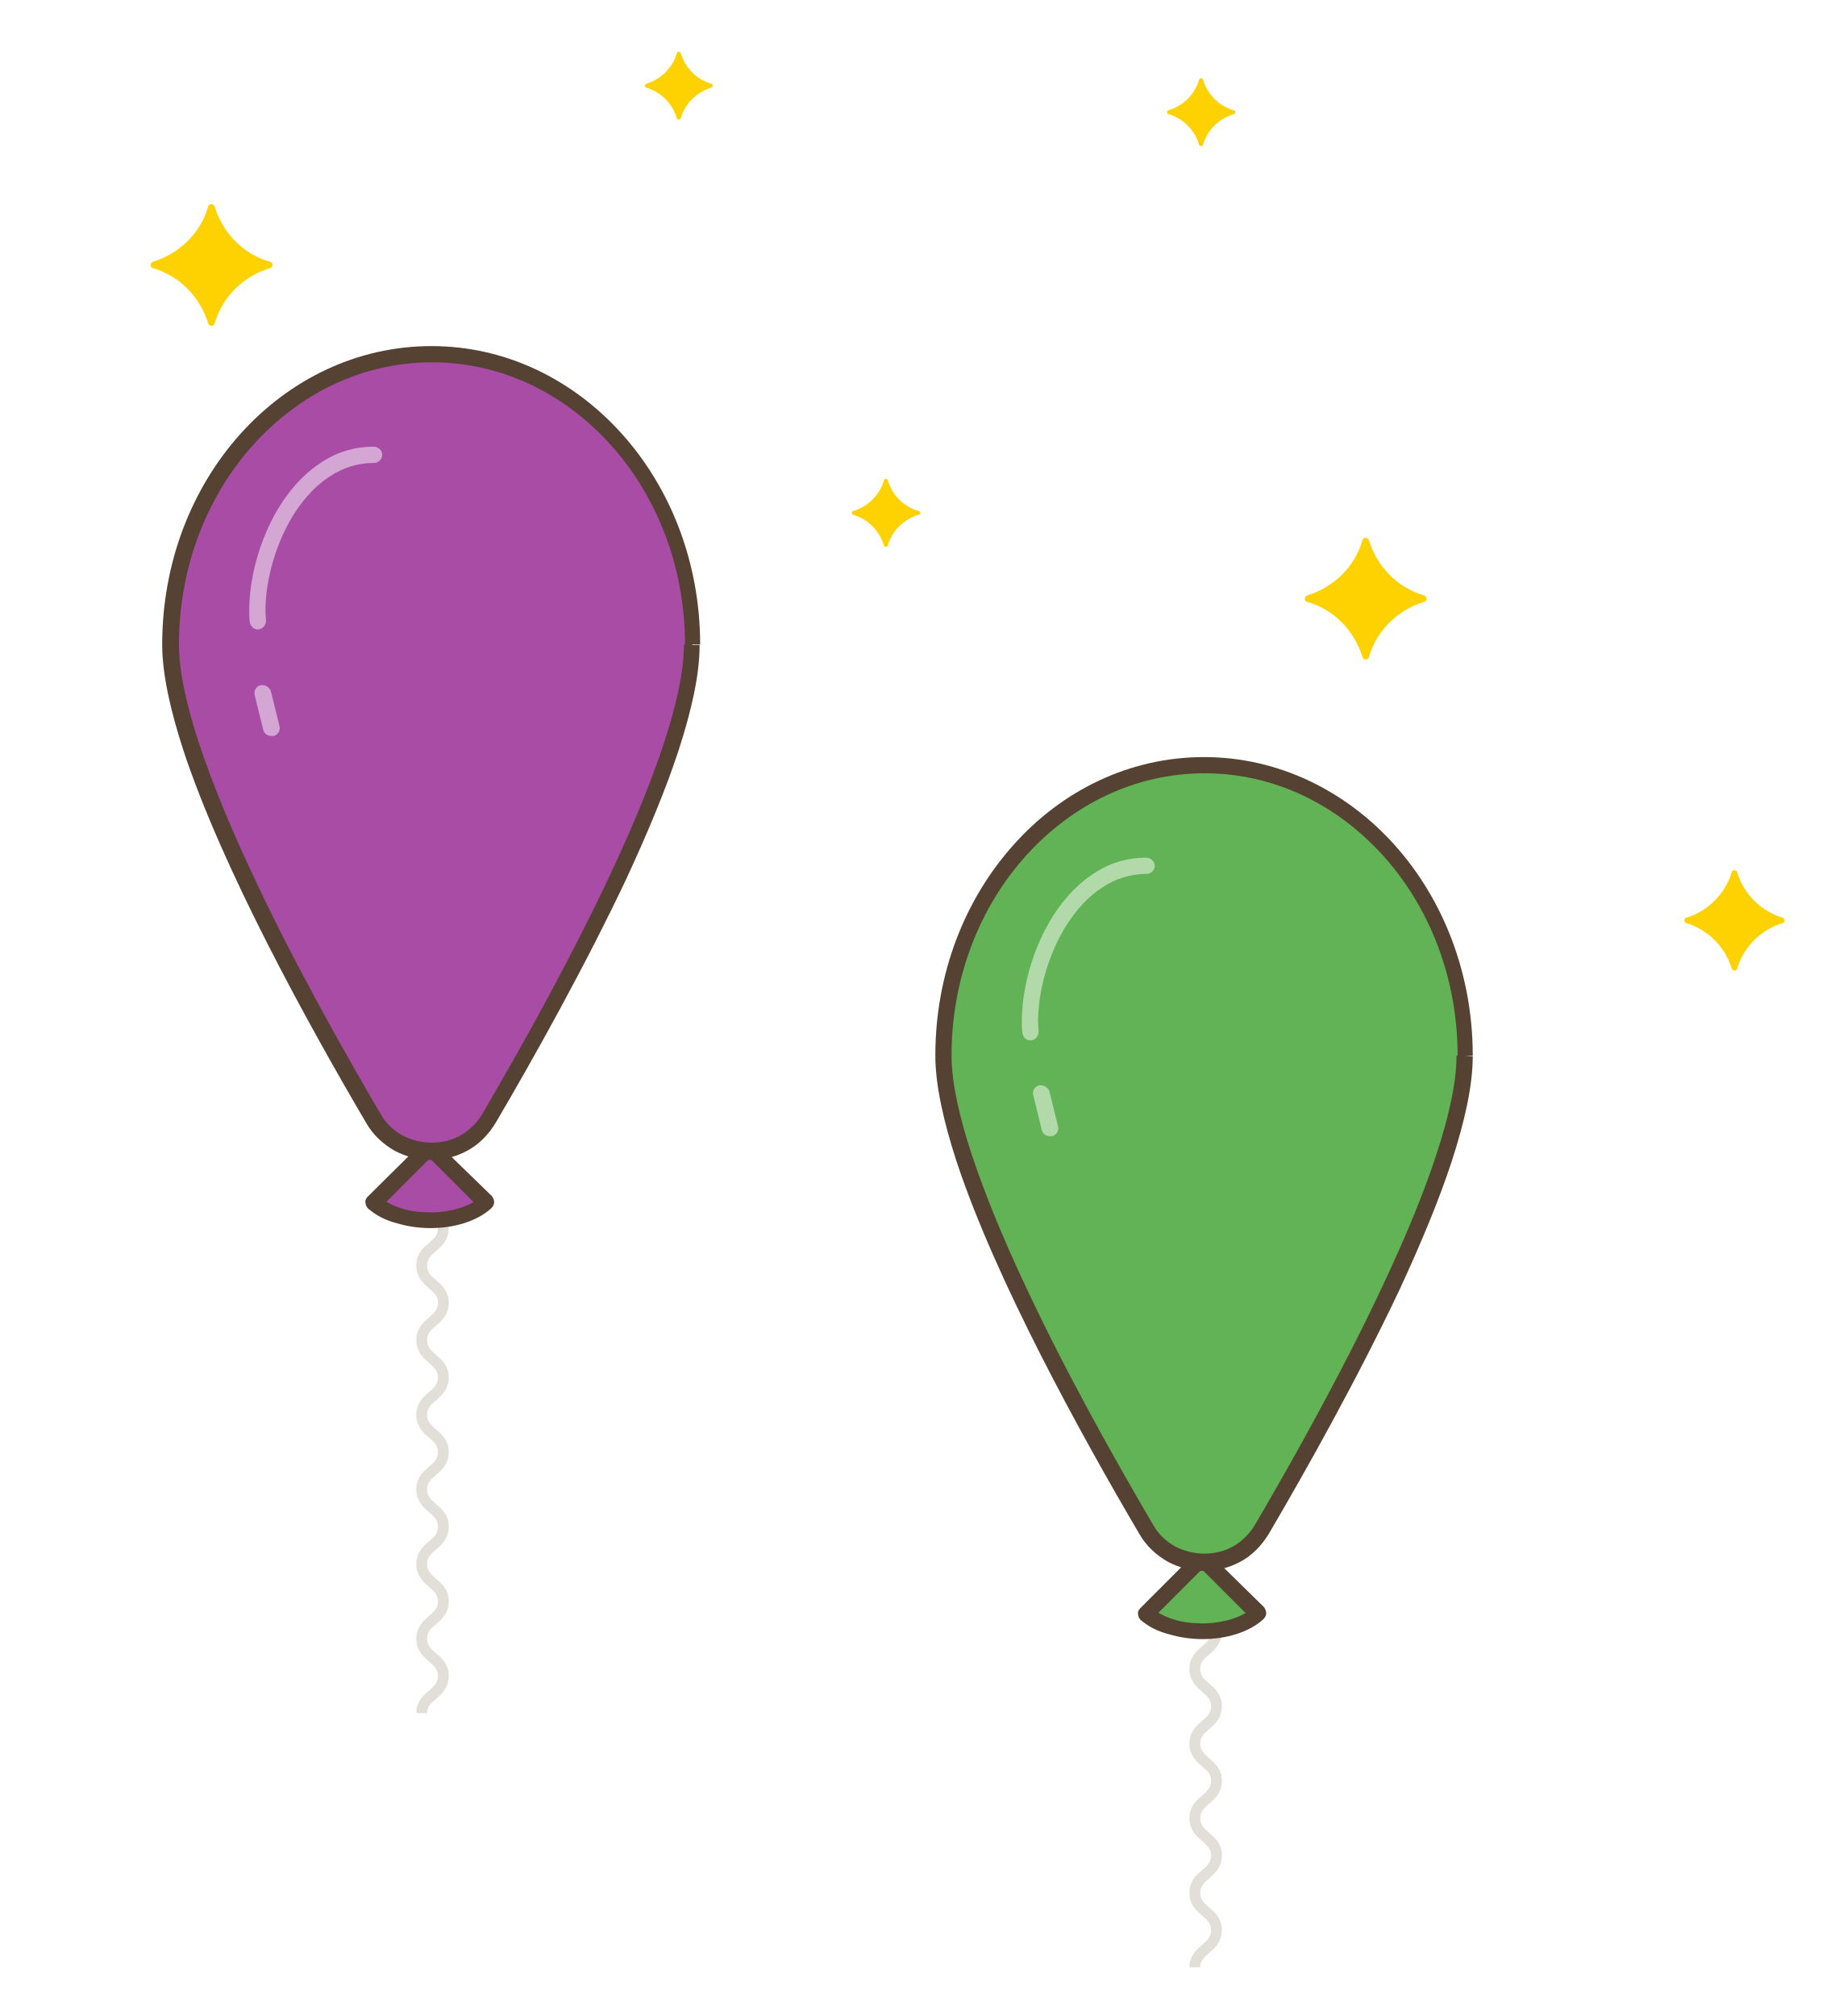
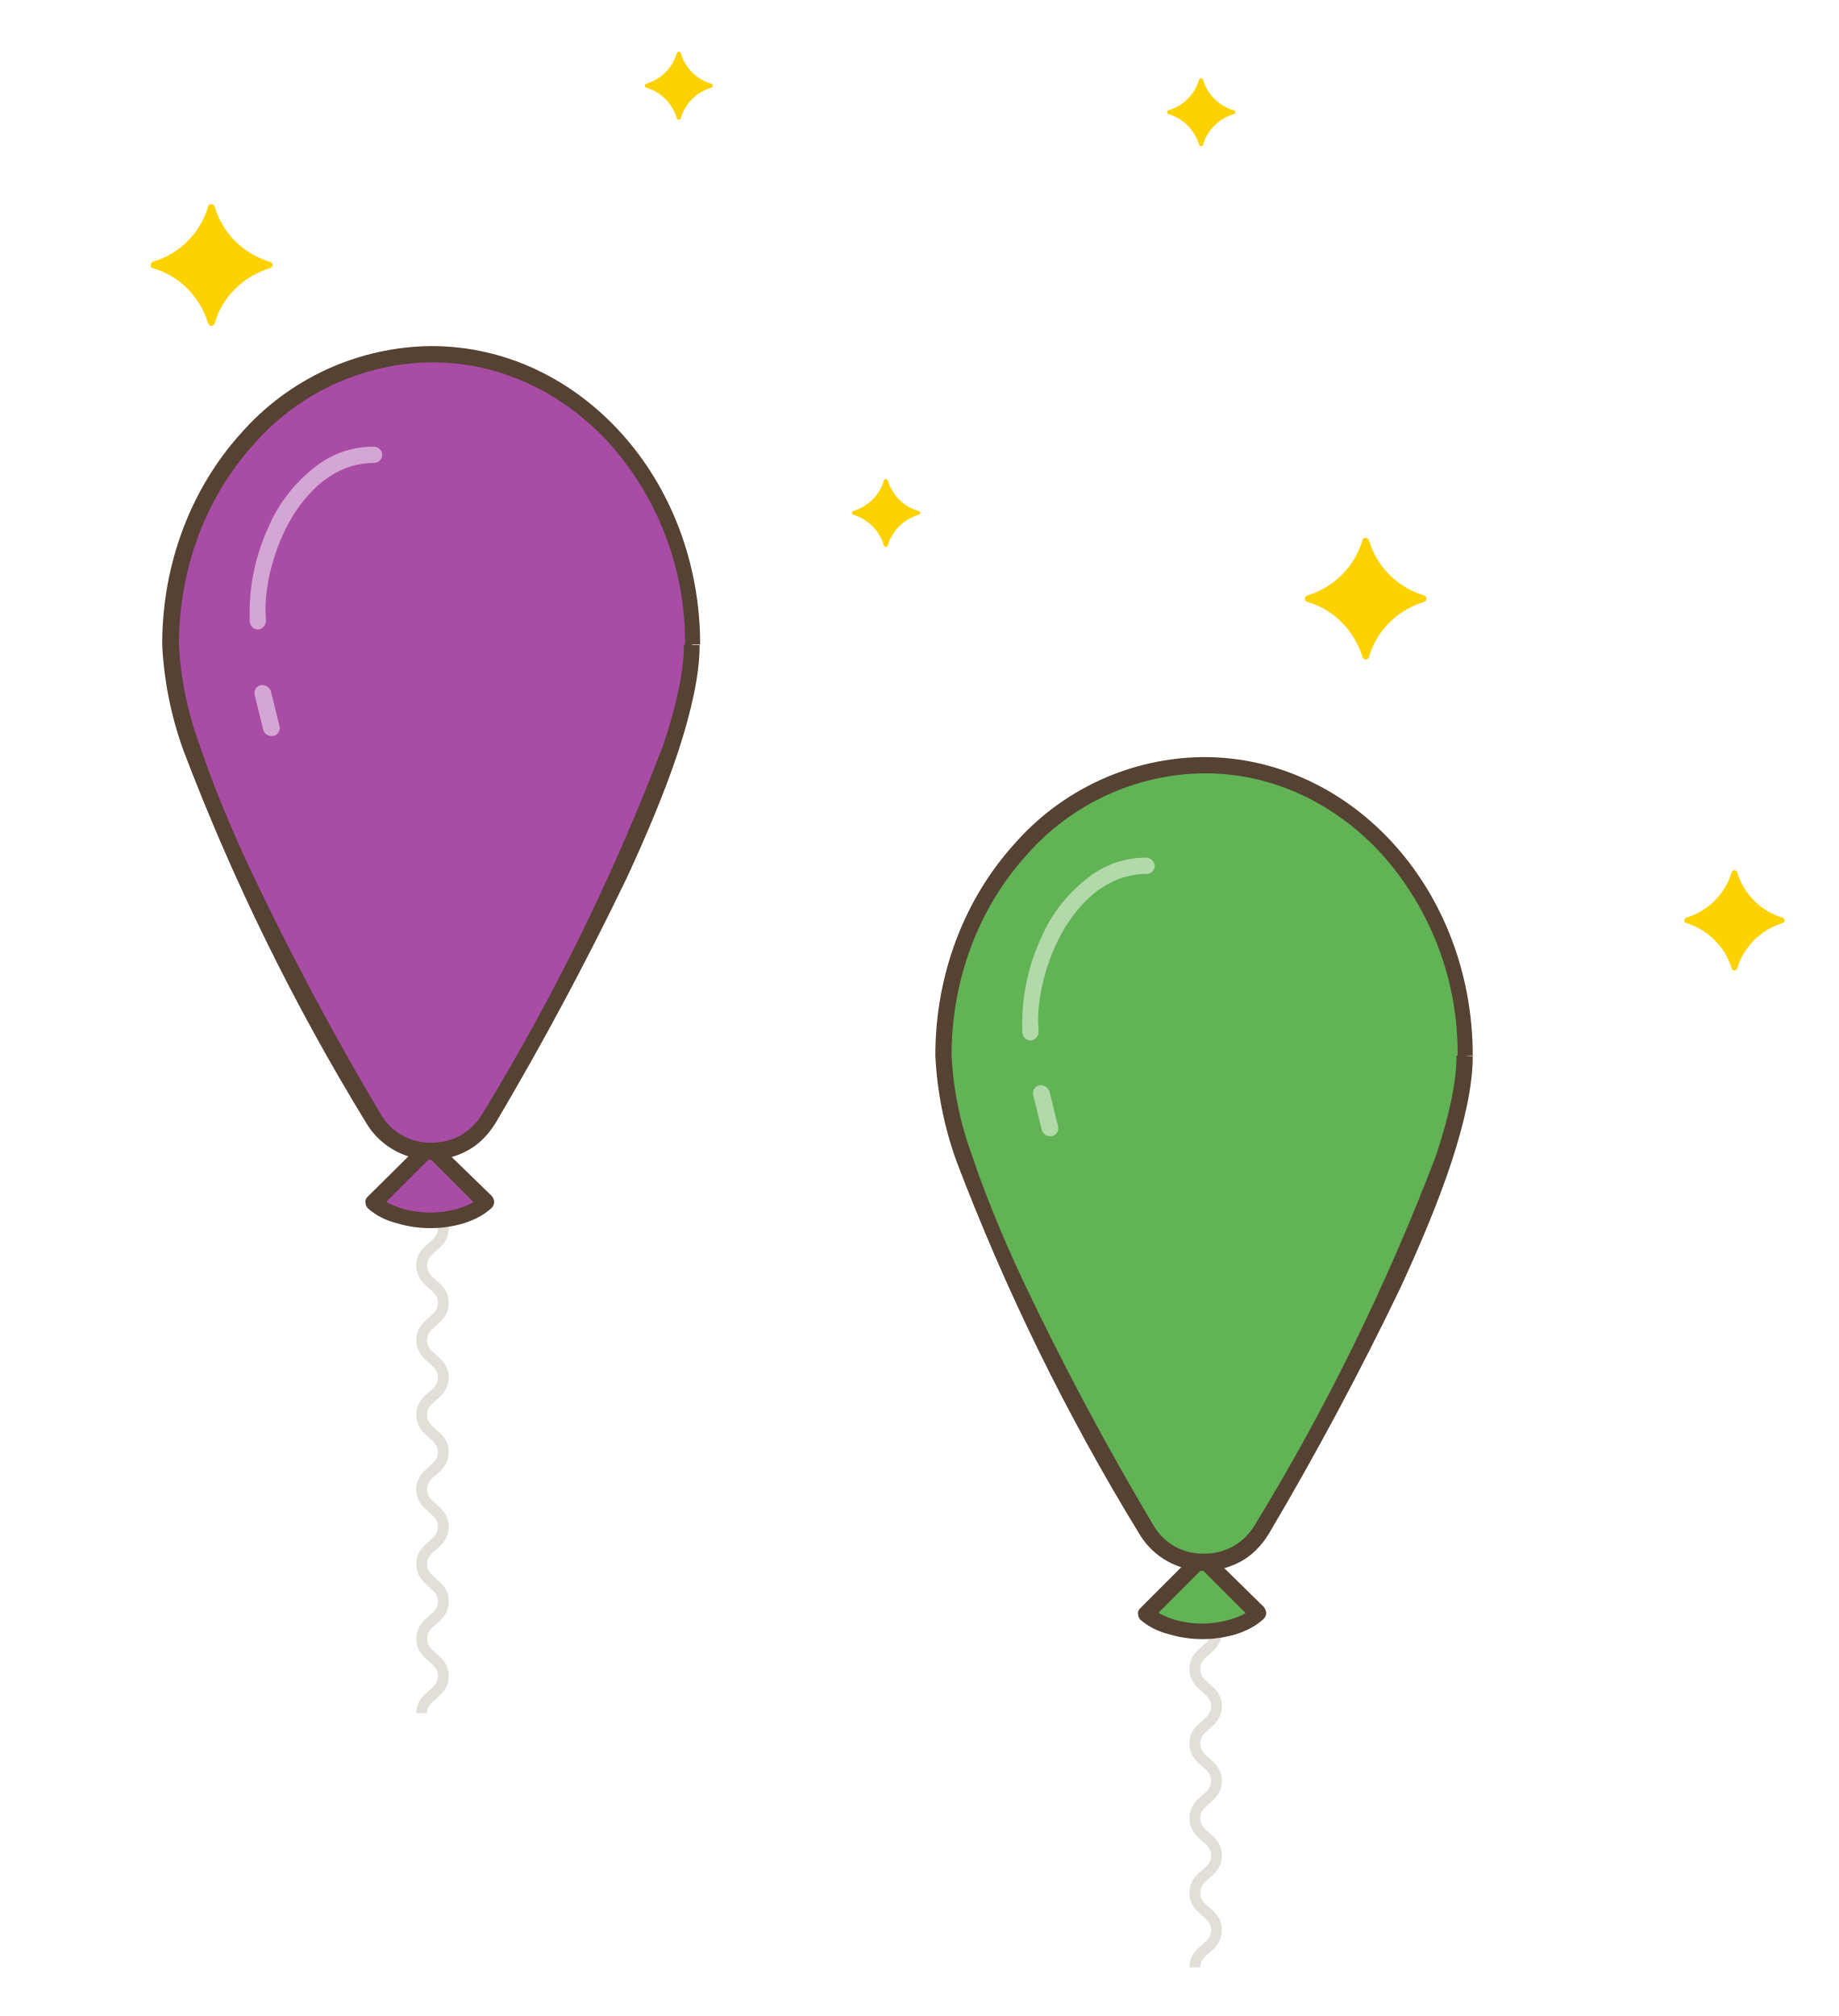
- <svg xmlns="http://www.w3.org/2000/svg" version="1.1" id="Layer_1" x="0px" y="0px" viewBox="0 0 340 372.8" enable-background="new 0 0 340 372.8" xml:space="preserve">
-   <g>
-     <g>
-       <path fill="none" stroke="#E2DFD9" stroke-width="2" stroke-miterlimit="10" d="M82,199.5c0,3.5-4,3.5-4,6.9c0,3.5,4,3.5,4,6.9    c0,3.5-4,3.5-4,6.9c0,3.5,4,3.5,4,6.9c0,3.5-4,3.5-4,6.9c0,3.5,4,3.5,4,6.9c0,3.5-4,3.5-4,6.9c0,3.5,4,3.5,4,6.9    c0,3.5-4,3.5-4,6.9c0,3.5,4,3.5,4,6.9c0,3.5-4,3.5-4,6.9c0,3.5,4,3.5,4,6.9c0,3.5-4,3.5-4,6.9c0,3.5,4,3.5,4,6.9    c0,3.5-4,3.5-4,6.9c0,3.5,4,3.5,4,6.9c0,3.5-4,3.5-4,6.9" />
-     </g>
-     <g>
-       <path fill="none" stroke="#E2DFD9" stroke-width="2" stroke-miterlimit="10" d="M225,246.5c0,3.5-4,3.5-4,6.9c0,3.5,4,3.5,4,6.9    c0,3.5-4,3.5-4,6.9c0,3.5,4,3.5,4,6.9c0,3.5-4,3.5-4,6.9c0,3.5,4,3.5,4,6.9c0,3.5-4,3.5-4,6.9c0,3.5,4,3.5,4,6.9    c0,3.5-4,3.5-4,6.9c0,3.5,4,3.5,4,6.9c0,3.5-4,3.5-4,6.9c0,3.5,4,3.5,4,6.9c0,3.5-4,3.5-4,6.9c0,3.5,4,3.5,4,6.9    c0,3.5-4,3.5-4,6.9c0,3.5,4,3.5,4,6.9c0,3.5-4,3.5-4,6.9" />
-     </g>
-     <path fill="#FED100" d="M169.9,94.5c-2.8-0.8-4.9-3-5.7-5.7c-0.1-0.3-0.6-0.3-0.7,0c-0.8,2.8-3,4.9-5.7,5.7c-0.3,0.1-0.3,0.6,0,0.7   c2.8,0.8,4.9,3,5.7,5.7c0.1,0.3,0.6,0.3,0.7,0c0.8-2.8,3-4.9,5.7-5.7C170.3,95.1,170.3,94.6,169.9,94.5z" />
-     <path fill="#FED100" d="M228.2,20.4c-2.8-0.8-4.9-3-5.7-5.7c-0.1-0.3-0.6-0.3-0.7,0c-0.8,2.8-3,4.9-5.7,5.7c-0.3,0.1-0.3,0.6,0,0.7   c2.8,0.8,4.9,3,5.7,5.7c0.1,0.3,0.6,0.3,0.7,0c0.8-2.8,3-4.9,5.7-5.7C228.6,21,228.6,20.5,228.2,20.4z" />
-     <path fill="#FED100" d="M131.6,15.5c-2.8-0.8-4.9-3-5.7-5.7c-0.1-0.3-0.6-0.3-0.7,0c-0.8,2.8-3,4.9-5.7,5.7c-0.3,0.1-0.3,0.6,0,0.7   c2.8,0.8,4.9,3,5.7,5.7c0.1,0.3,0.6,0.3,0.7,0c0.8-2.8,3-4.9,5.7-5.7C131.9,16.1,131.9,15.6,131.6,15.5z" />
-     <path fill="#FED100" d="M329.7,169.7c-4-1.2-7.2-4.4-8.4-8.4c-0.1-0.5-0.9-0.5-1,0c-1.2,4-4.4,7.2-8.4,8.4c-0.5,0.1-0.5,0.9,0,1   c4,1.2,7.2,4.4,8.4,8.4c0.1,0.5,0.9,0.5,1,0c1.2-4,4.4-7.2,8.4-8.4C330.2,170.6,330.2,169.9,329.7,169.7z" />
-     <path fill="#FED100" d="M263.4,110.1c-4.9-1.4-8.7-5.3-10.2-10.2c-0.2-0.6-1.1-0.6-1.2,0c-1.4,4.9-5.3,8.7-10.2,10.2   c-0.6,0.2-0.6,1.1,0,1.2c4.9,1.4,8.7,5.3,10.2,10.2c0.2,0.6,1.1,0.6,1.2,0c1.4-4.9,5.3-8.7,10.2-10.2   C264,111.2,264,110.3,263.4,110.1z" />
-     <path fill="#FED100" d="M49.9,48.4c-4.9-1.4-8.7-5.3-10.2-10.2c-0.2-0.6-1.1-0.6-1.2,0c-1.4,4.9-5.3,8.7-10.2,10.2   c-0.6,0.2-0.6,1.1,0,1.2c4.9,1.4,8.7,5.3,10.2,10.2c0.2,0.6,1.1,0.6,1.2,0c1.4-4.9,5.3-8.7,10.2-10.2   C50.6,49.4,50.6,48.6,49.9,48.4z" />
-     <path fill="#A94CA6" d="M69.1,222.4L79.5,212l10.4,10.4C85.3,226.6,74.3,226.9,69.1,222.4z" />
-     <path fill="#564233" d="M69.1,222.4l1.1,1.1l9.3-9.3l9.3,9.3l1.1-1.1l-1-1.1c-0.9,0.9-2.3,1.6-3.9,2.1c-1.6,0.5-3.5,0.8-5.3,0.8   c-1.8,0-3.7-0.2-5.3-0.7c-1.6-0.5-3.1-1.2-4.2-2.2L69.1,222.4l1.1,1.1L69.1,222.4l-1,1.1c1.5,1.3,3.3,2.2,5.3,2.7   c2,0.6,4.1,0.9,6.2,0.9c2.2,0,4.3-0.3,6.2-0.9c1.9-0.6,3.7-1.5,5.1-2.8c0.3-0.3,0.5-0.7,0.5-1.1c0-0.4-0.2-0.8-0.4-1.1L80.5,211   c-0.6-0.6-1.5-0.6-2.1,0L68,221.3c-0.3,0.3-0.5,0.7-0.4,1.1c0,0.4,0.2,0.8,0.5,1.1L69.1,222.4z" />
-     <path fill="#A94CA6" d="M128,119.2c0,20.6-23.3,63.4-37.5,87.6c-4.8,8.2-16.6,8.2-21.4,0c-14.2-24.2-37.5-67-37.5-87.6   c0-29.7,21.6-53.7,48.3-53.7C106.4,65.5,128,89.6,128,119.2" />
-     <path fill="#564233" d="M128,119.2h-1.5c0,4.9-1.4,11.3-3.8,18.5c-7.1,21.6-22.9,50.2-33.5,68.3c-1.1,1.8-2.5,3.1-4.1,4   c-1.6,0.9-3.5,1.3-5.3,1.3c-1.8,0-3.7-0.5-5.3-1.3c-1.6-0.9-3.1-2.2-4.1-4c-7.1-12.1-16.5-28.8-24-45c-3.8-8.1-7.1-16.1-9.5-23.3   c-2.4-7.2-3.8-13.6-3.8-18.5c0-14.5,5.3-27.6,13.8-37c8.5-9.4,20.1-15.2,33-15.2c12.9,0,24.5,5.8,33,15.2   c8.5,9.4,13.8,22.5,13.8,37H128h1.5c0-15.2-5.5-29-14.5-39C106,70.2,93.6,64,79.8,64C66,64,53.5,70.2,44.5,80.2   c-9,10-14.5,23.8-14.5,39c0,5.4,1.5,12.1,3.9,19.5c7.3,22.1,23.1,50.7,33.8,68.9c1.3,2.3,3.2,4,5.3,5.2c2.1,1.1,4.4,1.7,6.7,1.7   c2.3,0,4.7-0.6,6.7-1.7c2.1-1.1,3.9-2.9,5.3-5.2c7.1-12.1,16.5-28.9,24.2-45.2c3.8-8.2,7.2-16.3,9.6-23.6c2.4-7.4,3.9-14,3.9-19.5   H128" />
-     <path fill="#D4A6D3" d="M69.1,82.6c-3.7,0-7,1.1-9.8,3c-4.3,2.8-7.6,7.3-9.8,12.2c-2.2,4.9-3.4,10.3-3.4,15.1c0,0.7,0,1.4,0.1,2.1   c0.1,0.8,0.7,1.4,1.5,1.4c0,0,0.1,0,0.1,0c0.8-0.1,1.4-0.8,1.4-1.6v0c0-0.6-0.1-1.2-0.1-1.9c0-5.8,2-12.8,5.5-18.2   c1.8-2.7,3.9-5,6.4-6.6c2.4-1.6,5.2-2.5,8.2-2.5c0.8,0,1.5-0.7,1.5-1.5S70,82.6,69.1,82.6C69.1,82.6,69.1,82.6,69.1,82.6" />
-     <path fill="#62B355" d="M211.9,298.4l10.4-10.4l10.4,10.4C228.1,302.6,217.2,302.9,211.9,298.4z" />
-     <path fill="#564233" d="M211.9,298.4l1.1,1.1l9.3-9.3l9.3,9.3l1.1-1.1l-1-1.1c-0.9,0.9-2.3,1.6-3.9,2.1c-1.6,0.5-3.5,0.8-5.3,0.8   c-1.8,0-3.7-0.2-5.3-0.7c-1.6-0.5-3.1-1.2-4.2-2.2L211.9,298.4l1.1,1.1L211.9,298.4l-1,1.1c1.5,1.3,3.3,2.2,5.3,2.7   c2,0.6,4.1,0.9,6.2,0.9c2.2,0,4.3-0.3,6.2-0.9c1.9-0.6,3.7-1.5,5.1-2.8c0.3-0.3,0.5-0.7,0.5-1.1c0-0.4-0.2-0.8-0.4-1.1L223.4,287   c-0.6-0.6-1.5-0.6-2.1,0l-10.4,10.4c-0.3,0.3-0.5,0.7-0.4,1.1c0,0.4,0.2,0.8,0.5,1.1L211.9,298.4z" />
-     <path fill="#62B355" d="M270.9,195.2c0,20.6-23.3,63.4-37.5,87.6c-4.8,8.2-16.6,8.2-21.4,0c-14.2-24.2-37.5-67-37.5-87.6   c0-29.7,21.6-53.7,48.3-53.7S270.9,165.6,270.9,195.2" />
-     <path fill="#564233" d="M270.9,195.2h-1.5c0,4.9-1.4,11.3-3.8,18.5c-7.1,21.6-22.9,50.2-33.5,68.3c-1.1,1.8-2.5,3.1-4.1,4   c-1.6,0.9-3.5,1.3-5.3,1.3c-1.8,0-3.7-0.5-5.3-1.3c-1.6-0.9-3.1-2.2-4.1-4c-7.1-12.1-16.5-28.8-24-45c-3.8-8.1-7.1-16.1-9.5-23.3   c-2.4-7.2-3.8-13.6-3.8-18.5c0-14.5,5.3-27.6,13.8-37c8.5-9.4,20.1-15.2,33-15.2c12.9,0,24.5,5.8,33,15.2   c8.5,9.4,13.8,22.5,13.8,37H270.9h1.5c0-15.2-5.5-29-14.5-39c-9-10-21.5-16.2-35.2-16.2c-13.8,0-26.3,6.2-35.2,16.2   c-9,10-14.5,23.8-14.5,39c0,5.4,1.5,12.1,3.9,19.5c7.3,22.1,23.1,50.7,33.8,68.9c1.3,2.3,3.2,4,5.3,5.2c2.1,1.1,4.4,1.7,6.7,1.7   c2.3,0,4.7-0.6,6.7-1.7c2.1-1.1,3.9-2.9,5.3-5.2c7.1-12.1,16.5-28.9,24.2-45.2c3.8-8.2,7.2-16.3,9.6-23.6c2.4-7.4,3.9-14,3.9-19.5   L270.9,195.2z" />
-     <path fill="#B1D9AA" d="M212,158.6c-3.7,0-7,1.1-9.8,3c-4.3,2.8-7.6,7.3-9.8,12.2c-2.2,4.9-3.4,10.3-3.4,15.1c0,0.7,0,1.4,0.1,2.1   c0.1,0.8,0.7,1.4,1.5,1.4c0,0,0.1,0,0.1,0c0.8-0.1,1.4-0.8,1.4-1.6c0-0.6-0.1-1.2-0.1-1.9c0-5.8,2-12.8,5.5-18.2   c1.8-2.7,3.9-5,6.4-6.6c2.4-1.6,5.2-2.5,8.2-2.5c0.8,0,1.5-0.7,1.5-1.5C213.5,159.2,212.8,158.6,212,158.6   C212,158.6,212,158.6,212,158.6" />
-     <path fill="#D4A6D3" d="M48.6,126.7c-0.1,0-0.2,0-0.4,0c-0.8,0.2-1.3,1-1.1,1.8l1.6,6.5c0.2,0.7,0.8,1.1,1.5,1.1c0.1,0,0.2,0,0.4,0   c0.8-0.2,1.3-1,1.1-1.8l-1.6-6.5C49.9,127.2,49.2,126.7,48.6,126.7" />
-     <path fill="#B1D9AA" d="M192.6,200.7c-0.1,0-0.2,0-0.4,0c-0.8,0.2-1.3,1-1.1,1.8l1.6,6.5c0.2,0.7,0.8,1.1,1.5,1.1   c0.1,0,0.2,0,0.4,0c0.8-0.2,1.3-1,1.1-1.8l-1.6-6.5C193.9,201.2,193.2,200.7,192.6,200.7" />
-   </g>
+ <svg xmlns="http://www.w3.org/2000/svg" viewBox="0 0 340 372.8">
+   <path fill="none" stroke="#E2DFD9" stroke-width="2" stroke-miterlimit="10" d="M82 199.5c0 3.5-4 3.5-4 6.9 0 3.5 4 3.5 4 6.9 0 3.5-4 3.5-4 6.9 0 3.5 4 3.5 4 6.9 0 3.5-4 3.5-4 6.9 0 3.5 4 3.5 4 6.9 0 3.5-4 3.5-4 6.9 0 3.5 4 3.5 4 6.9 0 3.5-4 3.5-4 6.9 0 3.5 4 3.5 4 6.9 0 3.5-4 3.5-4 6.9 0 3.5 4 3.5 4 6.9 0 3.5-4 3.5-4 6.9 0 3.5 4 3.5 4 6.9 0 3.5-4 3.5-4 6.9 0 3.5 4 3.5 4 6.9 0 3.5-4 3.5-4 6.9M225 246.5c0 3.5-4 3.5-4 6.9 0 3.5 4 3.5 4 6.9 0 3.5-4 3.5-4 6.9 0 3.5 4 3.5 4 6.9 0 3.5-4 3.5-4 6.9 0 3.5 4 3.5 4 6.9 0 3.5-4 3.5-4 6.9 0 3.5 4 3.5 4 6.9 0 3.5-4 3.5-4 6.9 0 3.5 4 3.5 4 6.9 0 3.5-4 3.5-4 6.9 0 3.5 4 3.5 4 6.9 0 3.5-4 3.5-4 6.9 0 3.5 4 3.5 4 6.9 0 3.5-4 3.5-4 6.9 0 3.5 4 3.5 4 6.9 0 3.5-4 3.5-4 6.9" />
+   <path fill="#FED100" d="M169.9 94.5c-2.8-.8-4.9-3-5.7-5.7-.1-.3-.6-.3-.7 0-.8 2.8-3 4.9-5.7 5.7-.3.1-.3.6 0 .7 2.8.8 4.9 3 5.7 5.7.1.3.6.3.7 0 .8-2.8 3-4.9 5.7-5.7.4-.1.4-.6 0-.7zM228.2 20.4c-2.8-.8-4.9-3-5.7-5.7-.1-.3-.6-.3-.7 0-.8 2.8-3 4.9-5.7 5.7-.3.1-.3.6 0 .7 2.8.8 4.9 3 5.7 5.7.1.3.6.3.7 0 .8-2.8 3-4.9 5.7-5.7.4-.1.4-.6 0-.7zM131.6 15.5c-2.8-.8-4.9-3-5.7-5.7-.1-.3-.6-.3-.7 0-.8 2.8-3 4.9-5.7 5.7-.3.1-.3.6 0 .7 2.8.8 4.9 3 5.7 5.7.1.3.6.3.7 0 .8-2.8 3-4.9 5.7-5.7.3-.1.3-.6 0-.7zM329.7 169.7c-4-1.2-7.2-4.4-8.4-8.4-.1-.5-.9-.5-1 0-1.2 4-4.4 7.2-8.4 8.4-.5.1-.5.9 0 1 4 1.2 7.2 4.4 8.4 8.4.1.5.9.5 1 0 1.2-4 4.4-7.2 8.4-8.4.5-.1.5-.8 0-1zM263.4 110.1a15.1 15.1 0 0 1-10.2-10.2c-.2-.6-1.1-.6-1.2 0a15.1 15.1 0 0 1-10.2 10.2c-.6.2-.6 1.1 0 1.2 4.9 1.4 8.7 5.3 10.2 10.2.2.6 1.1.6 1.2 0 1.4-4.9 5.3-8.7 10.2-10.2.6-.1.6-1 0-1.2zM49.9 48.4a15.1 15.1 0 0 1-10.2-10.2c-.2-.6-1.1-.6-1.2 0a15.1 15.1 0 0 1-10.2 10.2c-.6.2-.6 1.1 0 1.2 4.9 1.4 8.7 5.3 10.2 10.2.2.6 1.1.6 1.2 0 1.4-4.9 5.3-8.7 10.2-10.2.7-.2.7-1 0-1.2z" />
+   <path fill="#A94CA6" d="M69.1 222.4L79.5 212l10.4 10.4c-4.6 4.2-15.6 4.5-20.8 0z" />
+   <path fill="#564233" d="M69.1 222.4l1.1 1.1 9.3-9.3 9.3 9.3 1.1-1.1-1-1.1c-.9.9-2.3 1.6-3.9 2.1a18.4 18.4 0 0 1-10.6.1c-1.6-.5-3.1-1.2-4.2-2.2l-1.1 1.1 1.1 1.1-1.1-1.1-1 1.1c1.5 1.3 3.3 2.2 5.3 2.7a21.6 21.6 0 0 0 12.4 0c1.9-.6 3.7-1.5 5.1-2.8.3-.3.5-.7.5-1.1 0-.4-.2-.8-.4-1.1L80.5 211c-.6-.6-1.5-.6-2.1 0L68 221.3c-.3.3-.5.7-.4 1.1 0 .4.2.8.5 1.1l1-1.1z" />
+   <path fill="#A94CA6" d="M128 119.2c0 20.6-23.3 63.4-37.5 87.6a12.4 12.4 0 0 1-21.4 0c-14.2-24.2-37.5-67-37.5-87.6 0-29.7 21.6-53.7 48.3-53.7 26.5 0 48.1 24.1 48.1 53.7" />
+   <path fill="#564233" d="M128 119.2h-1.5c0 4.9-1.4 11.3-3.8 18.5A412.6 412.6 0 0 1 89.2 206a11.2 11.2 0 0 1-4.1 4 11 11 0 0 1-5.3 1.3 10.5 10.5 0 0 1-9.4-5.3 548.5 548.5 0 0 1-24-45c-3.8-8.1-7.1-16.1-9.5-23.3a62.6 62.6 0 0 1-3.8-18.5c0-14.5 5.3-27.6 13.8-37a44.3 44.3 0 0 1 33-15.2c12.9 0 24.5 5.8 33 15.2a55.1 55.1 0 0 1 13.8 37h2.8c0-15.2-5.5-29-14.5-39S93.6 64 79.8 64a47.4 47.4 0 0 0-35.3 16.2c-9 10-14.5 23.8-14.5 39a67 67 0 0 0 3.9 19.5 412.3 412.3 0 0 0 33.8 68.9 14 14 0 0 0 18.7 5.2c2.1-1.1 3.9-2.9 5.3-5.2a601 601 0 0 0 24.2-45.2c3.8-8.2 7.2-16.3 9.6-23.6 2.4-7.4 3.9-14 3.9-19.5H128" />
+   <path fill="#D4A6D3" d="M69.1 82.6c-3.7 0-7 1.1-9.8 3a28.2 28.2 0 0 0-9.8 12.2 38 38 0 0 0-3.3 17.2c.1.8.7 1.4 1.5 1.4h.1c.8-.1 1.4-.8 1.4-1.6l-.1-1.9c0-5.8 2-12.8 5.5-18.2 1.8-2.7 3.9-5 6.4-6.6 2.4-1.6 5.2-2.5 8.2-2.5.8 0 1.5-.7 1.5-1.5s-.7-1.5-1.6-1.5" />
+   <path fill="#62B355" d="M211.9 298.4l10.4-10.4 10.4 10.4c-4.6 4.2-15.5 4.5-20.8 0z" />
+   <path fill="#564233" d="M211.9 298.4l1.1 1.1 9.3-9.3 9.3 9.3 1.1-1.1-1-1.1c-.9.9-2.3 1.6-3.9 2.1a18.4 18.4 0 0 1-10.6.1c-1.6-.5-3.1-1.2-4.2-2.2l-1.1 1.1 1.1 1.1-1.1-1.1-1 1.1c1.5 1.3 3.3 2.2 5.3 2.7a21.6 21.6 0 0 0 12.4 0c1.9-.6 3.7-1.5 5.1-2.8.3-.3.5-.7.5-1.1 0-.4-.2-.8-.4-1.1L223.4 287c-.6-.6-1.5-.6-2.1 0l-10.4 10.4c-.3.3-.5.7-.4 1.1 0 .4.2.8.5 1.1l.9-1.2z" />
+   <path fill="#62B355" d="M270.9 195.2c0 20.6-23.3 63.4-37.5 87.6a12.4 12.4 0 0 1-21.4 0c-14.2-24.2-37.5-67-37.5-87.6 0-29.7 21.6-53.7 48.3-53.7s48.1 24.1 48.1 53.7" />
+   <path fill="#564233" d="M270.9 195.2h-1.5c0 4.9-1.4 11.3-3.8 18.5a412.6 412.6 0 0 1-33.5 68.3 11.2 11.2 0 0 1-4.1 4 11 11 0 0 1-5.3 1.3 10.5 10.5 0 0 1-9.4-5.3 548.5 548.5 0 0 1-24-45c-3.8-8.1-7.1-16.1-9.5-23.3a62.6 62.6 0 0 1-3.8-18.5c0-14.5 5.3-27.6 13.8-37a44.3 44.3 0 0 1 33-15.2c12.9 0 24.5 5.8 33 15.2a55.1 55.1 0 0 1 13.8 37h2.8c0-15.2-5.5-29-14.5-39S236.4 140 222.7 140a47 47 0 0 0-35.2 16.2c-9 10-14.5 23.8-14.5 39a67 67 0 0 0 3.9 19.5 412.3 412.3 0 0 0 33.8 68.9 14 14 0 0 0 18.7 5.2c2.1-1.1 3.9-2.9 5.3-5.2a601 601 0 0 0 24.2-45.2c3.8-8.2 7.2-16.3 9.6-23.6 2.4-7.4 3.9-14 3.9-19.5l-1.5-.1z" />
+   <path fill="#B1D9AA" d="M212 158.6c-3.7 0-7 1.1-9.8 3a28.2 28.2 0 0 0-9.8 12.2 38 38 0 0 0-3.3 17.2c.1.8.7 1.4 1.5 1.4h.1c.8-.1 1.4-.8 1.4-1.6l-.1-1.9c0-5.8 2-12.8 5.5-18.2 1.8-2.7 3.9-5 6.4-6.6 2.4-1.6 5.2-2.5 8.2-2.5.8 0 1.5-.7 1.5-1.5-.1-.9-.8-1.5-1.6-1.5" />
+   <path fill="#D4A6D3" d="M48.6 126.7h-.4c-.8.2-1.3 1-1.1 1.8l1.6 6.5c.2.7.8 1.1 1.5 1.1h.4c.8-.2 1.3-1 1.1-1.8l-1.6-6.5c-.2-.6-.9-1.1-1.5-1.1" />
+   <path fill="#B1D9AA" d="M192.6 200.7h-.4c-.8.2-1.3 1-1.1 1.8l1.6 6.5c.2.7.8 1.1 1.5 1.1h.4c.8-.2 1.3-1 1.1-1.8l-1.6-6.5c-.2-.6-.9-1.1-1.5-1.1" />
</svg>
